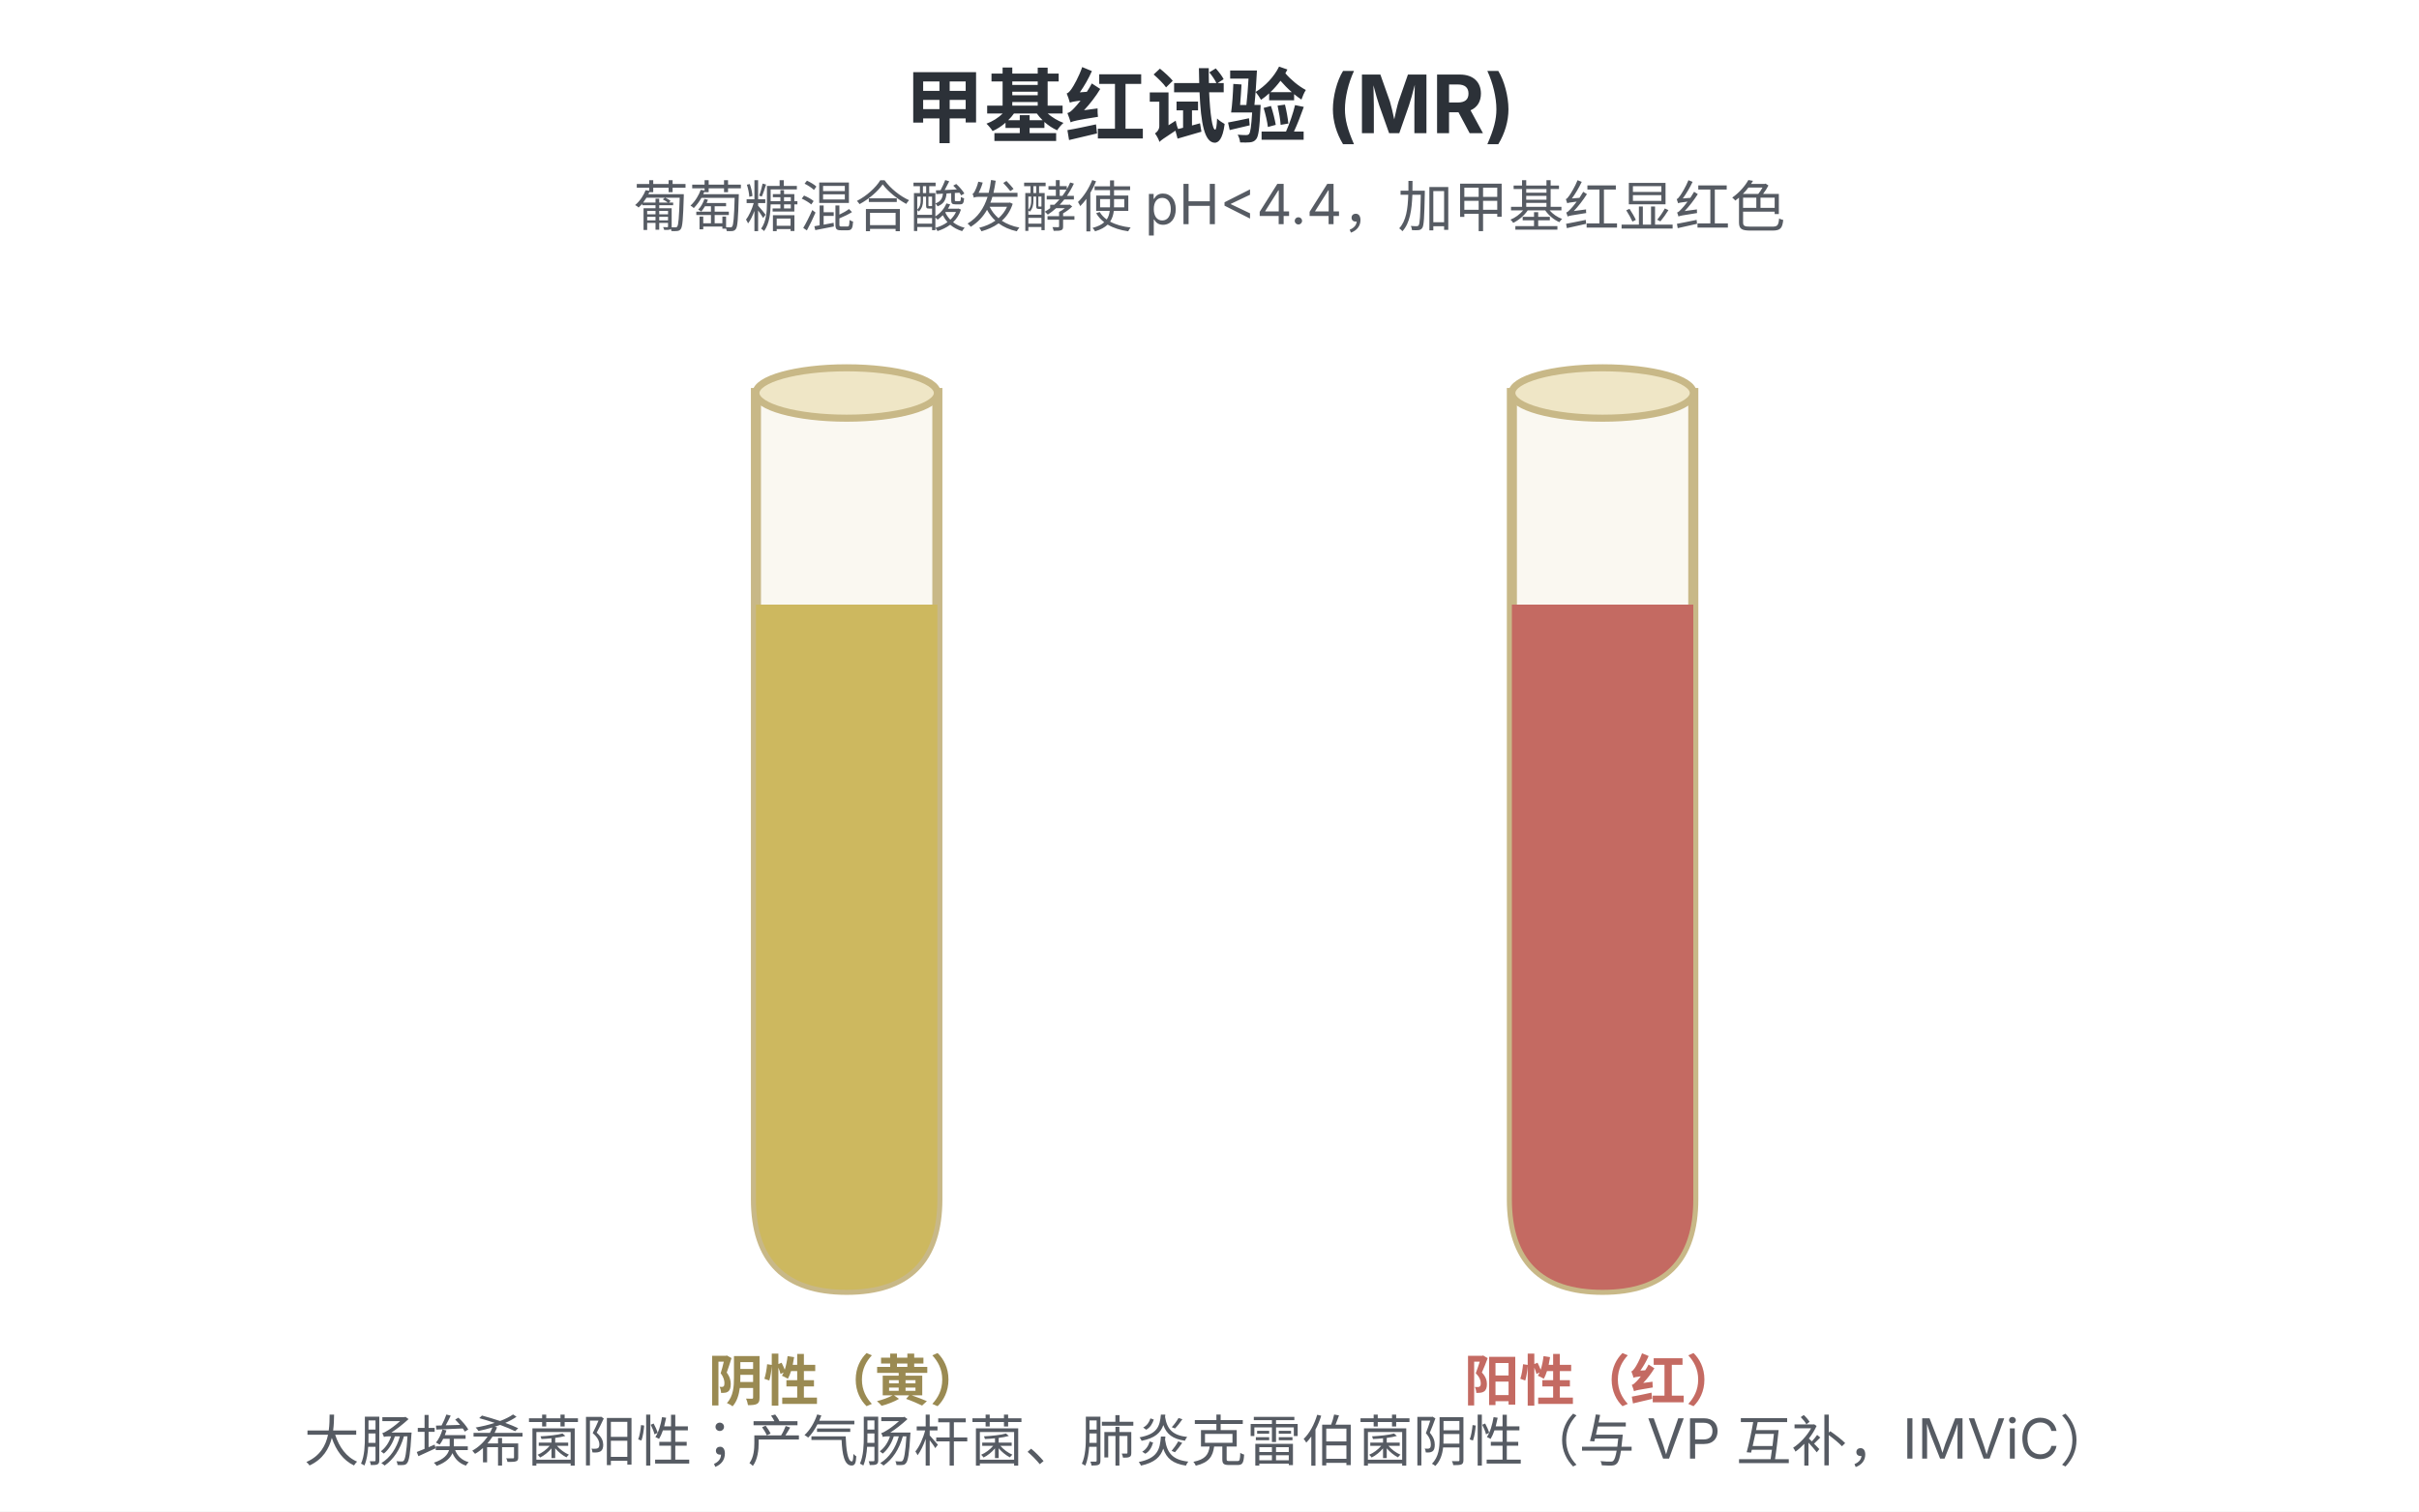
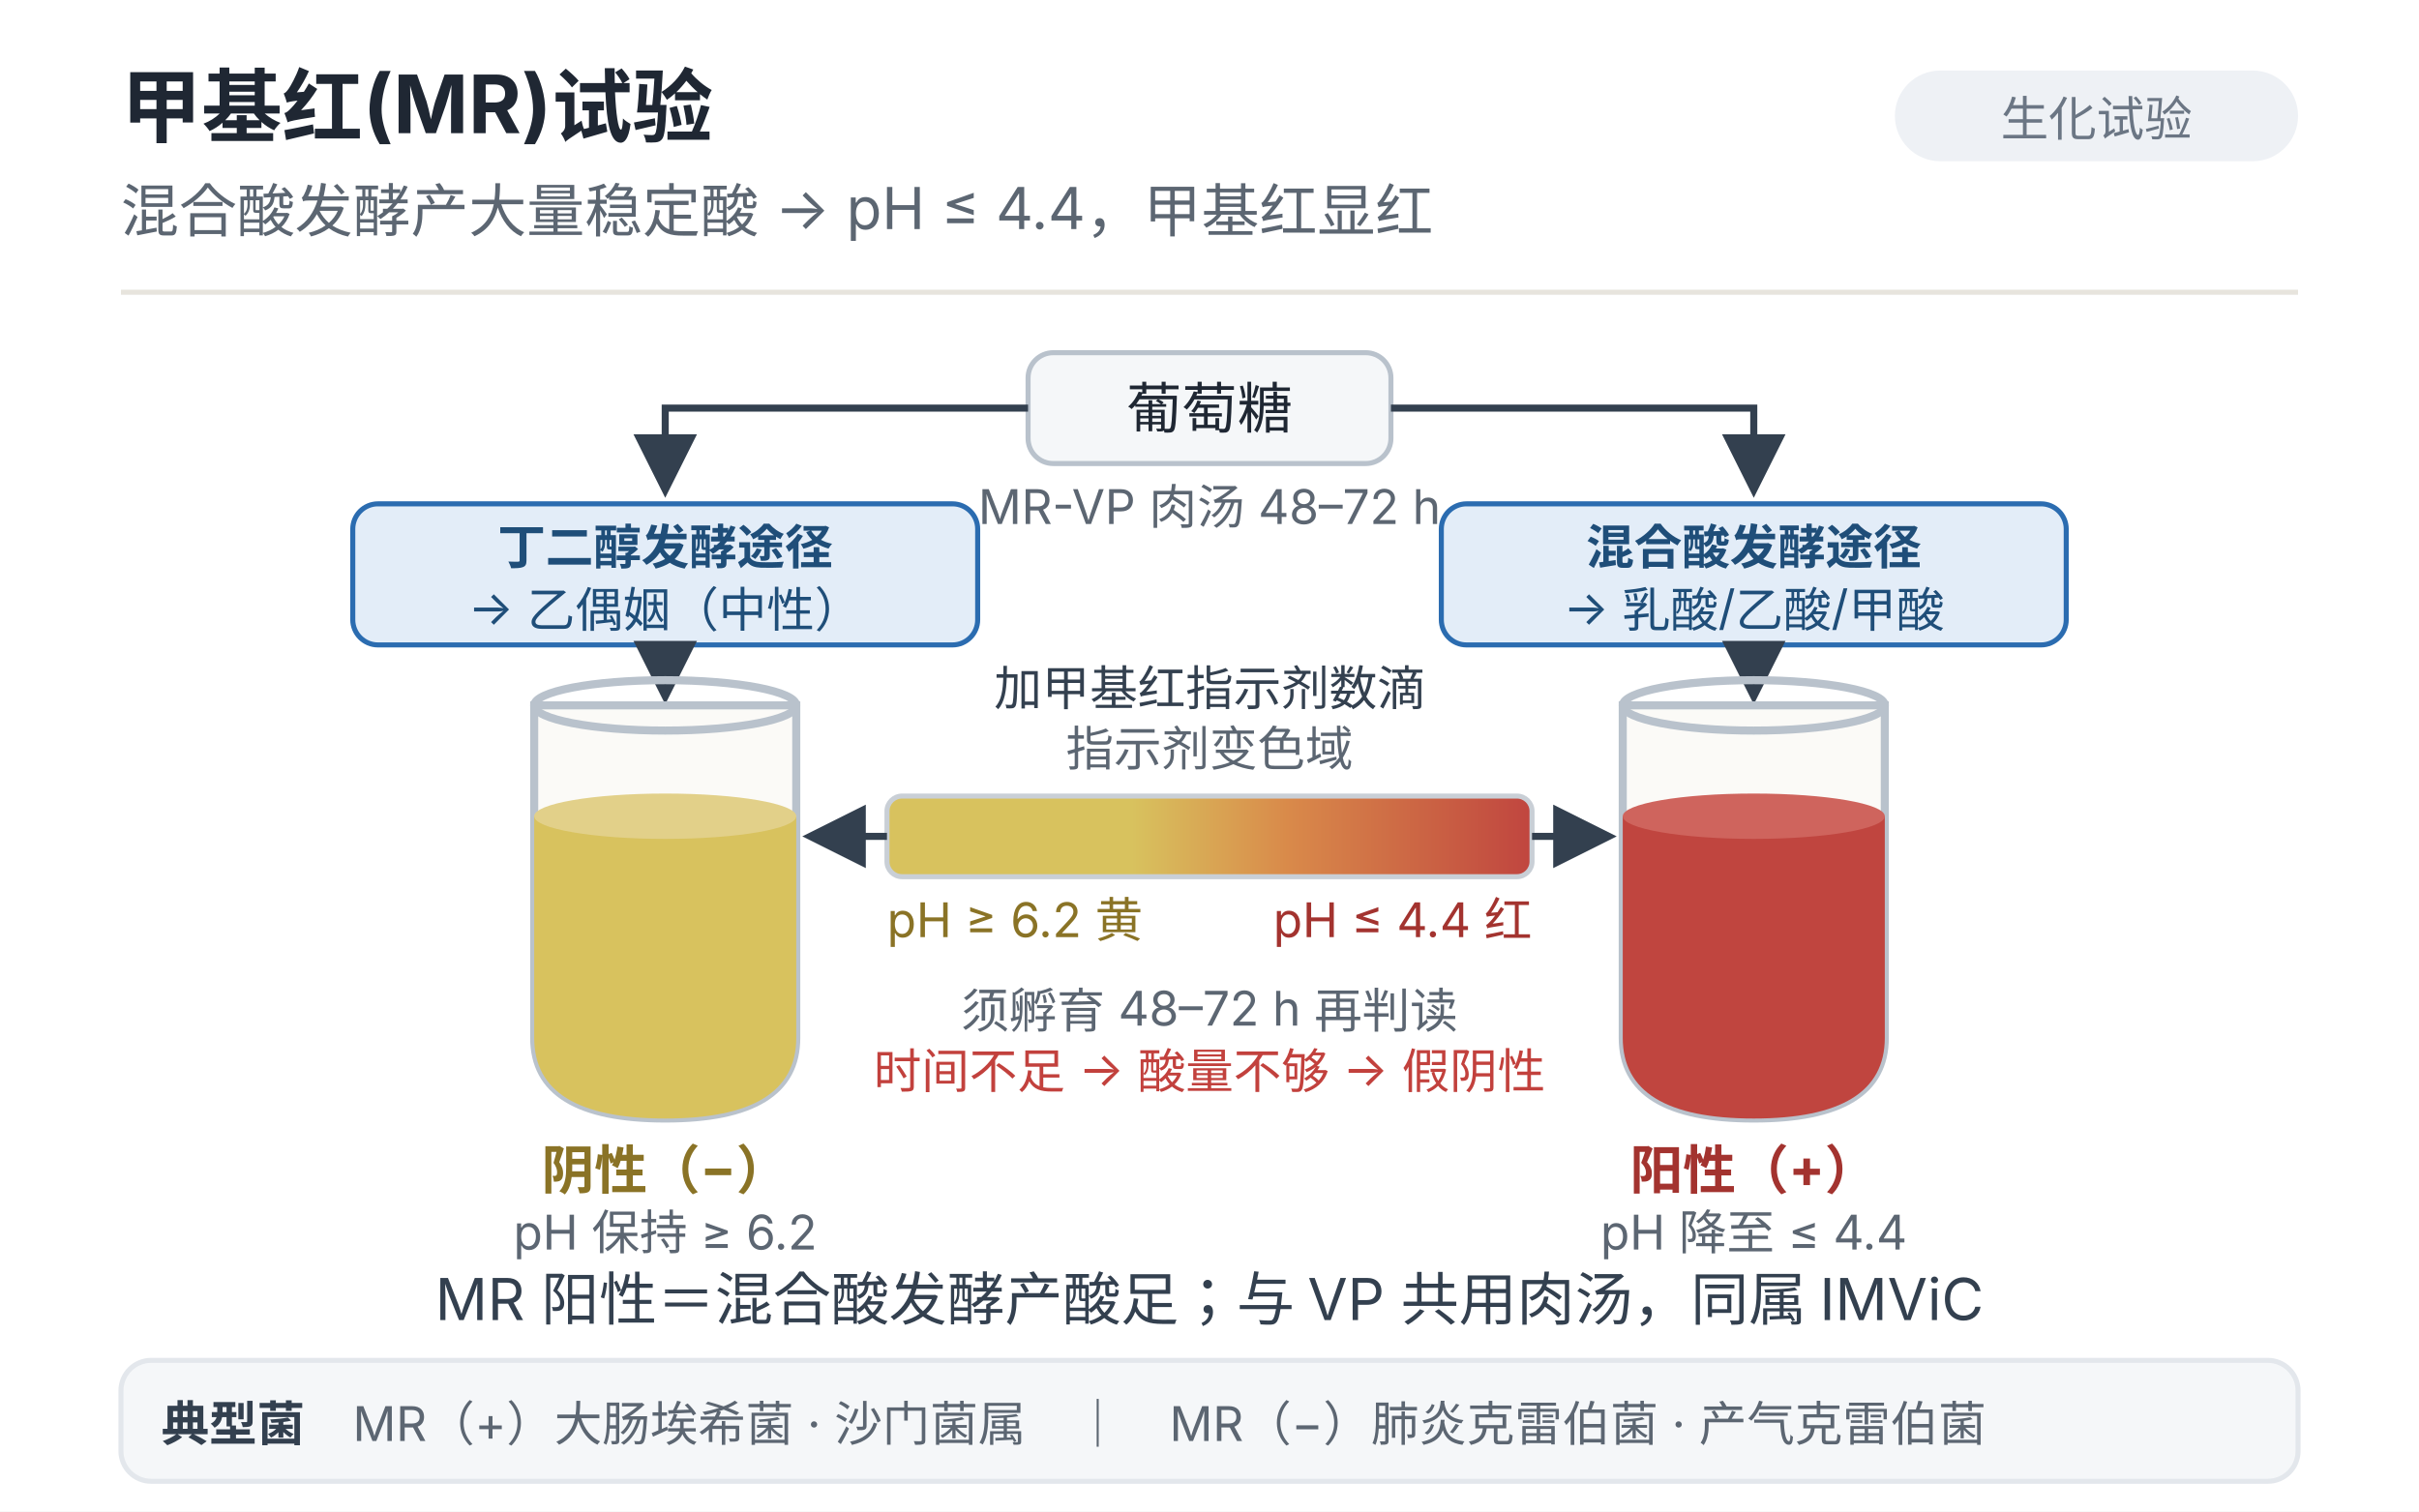
- <svg xmlns="http://www.w3.org/2000/svg" role="img" viewBox="0 0 480 300" font-family="-apple-system,'PingFang SC','Microsoft YaHei',sans-serif">
+ <svg xmlns="http://www.w3.org/2000/svg" viewBox="0 0 480 300" role="img" font-family="-apple-system,'PingFang SC','Microsoft YaHei',sans-serif">
+   <defs>
+     <marker id="arr" markerWidth="9" markerHeight="9" refX="7" refY="4.5" orient="auto">
+       <path d="M0,0 L9,4.5 L0,9 z" fill="#33404f" />
+     </marker>
+     <linearGradient id="mrbar" x1="0" y1="0" x2="1" y2="0">
+       <stop offset="0" stop-color="#d8c25e" />
+       <stop offset="0.38" stop-color="#d8c25e" />
+       <stop offset="0.62" stop-color="#d98a4a" />
+       <stop offset="1" stop-color="#c0453f" />
+     </linearGradient>
+   </defs>
  <rect width="480" height="300" fill="#ffffff" />
-   <text x="240" y="27" text-anchor="middle" font-size="16" font-weight="700" fill="#2c3138">甲基红试验 (MR)</text>
-   <text x="240" y="45" text-anchor="middle" font-size="11" fill="#565b63">葡萄糖混合酸发酵使 pH&lt;4.4，加甲基红显红色</text>
-   <g>
-     <path d="M150,78 L150,238 Q150,256 168,256 Q186,256 186,238 L186,78 Z" fill="#faf8f1" stroke="#c8b887" stroke-width="2" />
-     <ellipse cx="168" cy="78" rx="18" ry="5" fill="#efe6c6" stroke="#c8b887" stroke-width="1.4" />
-     <path d="M150,120 L186,120 L186,238 Q186,256 168,256 Q150,256 150,238 Z" fill="#cdb85f" />
-     <text x="168" y="278" text-anchor="middle" font-size="11" font-weight="700" fill="#9a8a52">阴性（黄）</text>
-   </g>
-   <g>
-     <path d="M300,78 L300,238 Q300,256 318,256 Q336,256 336,238 L336,78 Z" fill="#faf8f1" stroke="#c8b887" stroke-width="2" />
-     <ellipse cx="318" cy="78" rx="18" ry="5" fill="#efe6c6" stroke="#c8b887" stroke-width="1.4" />
-     <path d="M300,120 L336,120 L336,238 Q336,256 318,256 Q300,256 300,238 Z" fill="#c46a62" />
-     <text x="318" y="278" text-anchor="middle" font-size="11" font-weight="700" fill="#c46a62">阳性（红）</text>
-   </g>
-   <text x="240" y="290" text-anchor="middle" font-size="11" fill="#565b63">大肠埃希菌阳性；产气肠杆菌、肺炎克雷伯菌阴性（与 VP 互补，IMViC）</text>
+   <text x="24" y="27" font-size="16" font-weight="700" fill="#1f2733">甲基红(MR)试验</text>
+   <rect x="376" y="14" width="80" height="18" rx="9" fill="#eef1f5" />
+   <text x="416" y="27" text-anchor="middle" font-size="9.5" fill="#6b7684">生化试验</text>
+   <text x="24" y="46" font-size="11.5" fill="#5c6672">混合酸发酵产大量稳定酸 → pH ≤ 4.4，甲基红显红</text>
+   <line x1="24" y1="58" x2="456" y2="58" stroke="#e7e4dd" />
+   <rect x="204" y="70" width="72" height="22" rx="5" fill="#f5f7f9" stroke="#b9c2cc" />
+   <text x="240" y="85" text-anchor="middle" font-size="11" fill="#1f2733">葡萄糖</text>
+   <path d="M204,81 H132 V96" fill="none" stroke="#33404f" stroke-width="1.4" marker-end="url(#arr)" />
+   <path d="M276,81 H348 V96" fill="none" stroke="#33404f" stroke-width="1.4" marker-end="url(#arr)" />
+   <text x="240" y="104" text-anchor="middle" font-size="9.5" fill="#5c6672">MR-VP 肉汤 48–72 h</text>
+   <rect x="70" y="100" width="124" height="28" rx="5" fill="#e3edf8" stroke="#2b6cb0" />
+   <text x="132" y="112" text-anchor="middle" font-size="9.5" font-weight="700" fill="#1f4e79">丁二醇发酵途径</text>
+   <text x="132" y="124" text-anchor="middle" font-size="9.5" fill="#1f4e79">→ 乙偶姻（中性）</text>
+   <line x1="132" y1="128" x2="132" y2="137" stroke="#33404f" stroke-width="1.4" marker-end="url(#arr)" />
+   <path d="M106,140 L106,206 Q106,222 132,222 Q158,222 158,206 L158,140 Z" fill="#fbfaf7" stroke="#b9c2cc" stroke-width="1.6" />
+   <path d="M106,162 L158,162 L158,206 Q158,222 132,222 Q106,222 106,206 Z" fill="#d8c25e" />
+   <ellipse cx="132" cy="162" rx="26" ry="4.5" fill="#e2d089" />
+   <ellipse cx="132" cy="140" rx="26" ry="5" fill="none" stroke="#b9c2cc" stroke-width="1.6" />
+   <text x="132" y="236" text-anchor="middle" font-size="10.5" font-weight="700" fill="#8a7326">阴性（−）</text>
+   <text x="132" y="248" text-anchor="middle" font-size="9.5" fill="#5c6672">pH 保持 ≥ 6.2</text>
+   <rect x="286" y="100" width="124" height="28" rx="5" fill="#e3edf8" stroke="#2b6cb0" />
+   <text x="348" y="112" text-anchor="middle" font-size="9.5" font-weight="700" fill="#1f4e79">混合酸发酵途径</text>
+   <text x="348" y="124" text-anchor="middle" font-size="9.5" fill="#1f4e79">→ 乳酸/乙酸/甲酸</text>
+   <line x1="348" y1="128" x2="348" y2="137" stroke="#33404f" stroke-width="1.4" marker-end="url(#arr)" />
+   <path d="M322,140 L322,206 Q322,222 348,222 Q374,222 374,206 L374,140 Z" fill="#fbfaf7" stroke="#b9c2cc" stroke-width="1.6" />
+   <path d="M322,162 L374,162 L374,206 Q374,222 348,222 Q322,222 322,206 Z" fill="#c0453f" />
+   <ellipse cx="348" cy="162" rx="26" ry="4.5" fill="#cf645d" />
+   <ellipse cx="348" cy="140" rx="26" ry="5" fill="none" stroke="#b9c2cc" stroke-width="1.6" />
+   <text x="348" y="236" text-anchor="middle" font-size="10.5" font-weight="700" fill="#a3332f">阳性（+）</text>
+   <text x="348" y="248" text-anchor="middle" font-size="9.5" fill="#5c6672">pH 降至 ≤ 4.4</text>
+   <text x="240" y="140" text-anchor="middle" font-size="9.5" fill="#33404f">加甲基红指示剂数滴</text>
+   <text x="240" y="152" text-anchor="middle" font-size="9.5" fill="#5c6672">指示剂变色域</text>
+   <rect x="176" y="158" width="128" height="16" rx="3" fill="url(#mrbar)" stroke="#c9cfd6" />
+   <line x1="176" y1="166" x2="162" y2="166" stroke="#33404f" stroke-width="1.4" marker-end="url(#arr)" />
+   <line x1="304" y1="166" x2="318" y2="166" stroke="#33404f" stroke-width="1.4" marker-end="url(#arr)" />
+   <text x="176" y="186" font-size="9.5" fill="#8a7326">pH ≥ 6.2 黄</text>
+   <text x="304" y="186" text-anchor="end" font-size="9.5" fill="#a3332f">pH ≤ 4.4 红</text>
+   <text x="240" y="204" text-anchor="middle" font-size="9.5" fill="#5c6672">须孵育 48–72 h 再判读</text>
+   <text x="240" y="216" text-anchor="middle" font-size="9.5" fill="#c2413d">时间不足 → 酸量不够 → 假阴性</text>
+   <text x="240" y="262" text-anchor="middle" font-size="11.5" fill="#33404f">MR 阳性＝混合酸发酵产酸足；与 VP 共用肉汤，同属 IMViC</text>
+   <rect x="24" y="270" width="432" height="24" rx="6" fill="#f5f7f9" stroke="#e3e7ec" />
+   <text x="32" y="286" font-size="9.5" fill="#5c6672">
+     <tspan font-weight="700" fill="#33404f">典型菌</tspan>　MR（+）大肠埃希菌 · 沙门菌属　｜　MR（−）肺炎克雷伯菌 · 产气克雷伯菌</text>
</svg>
